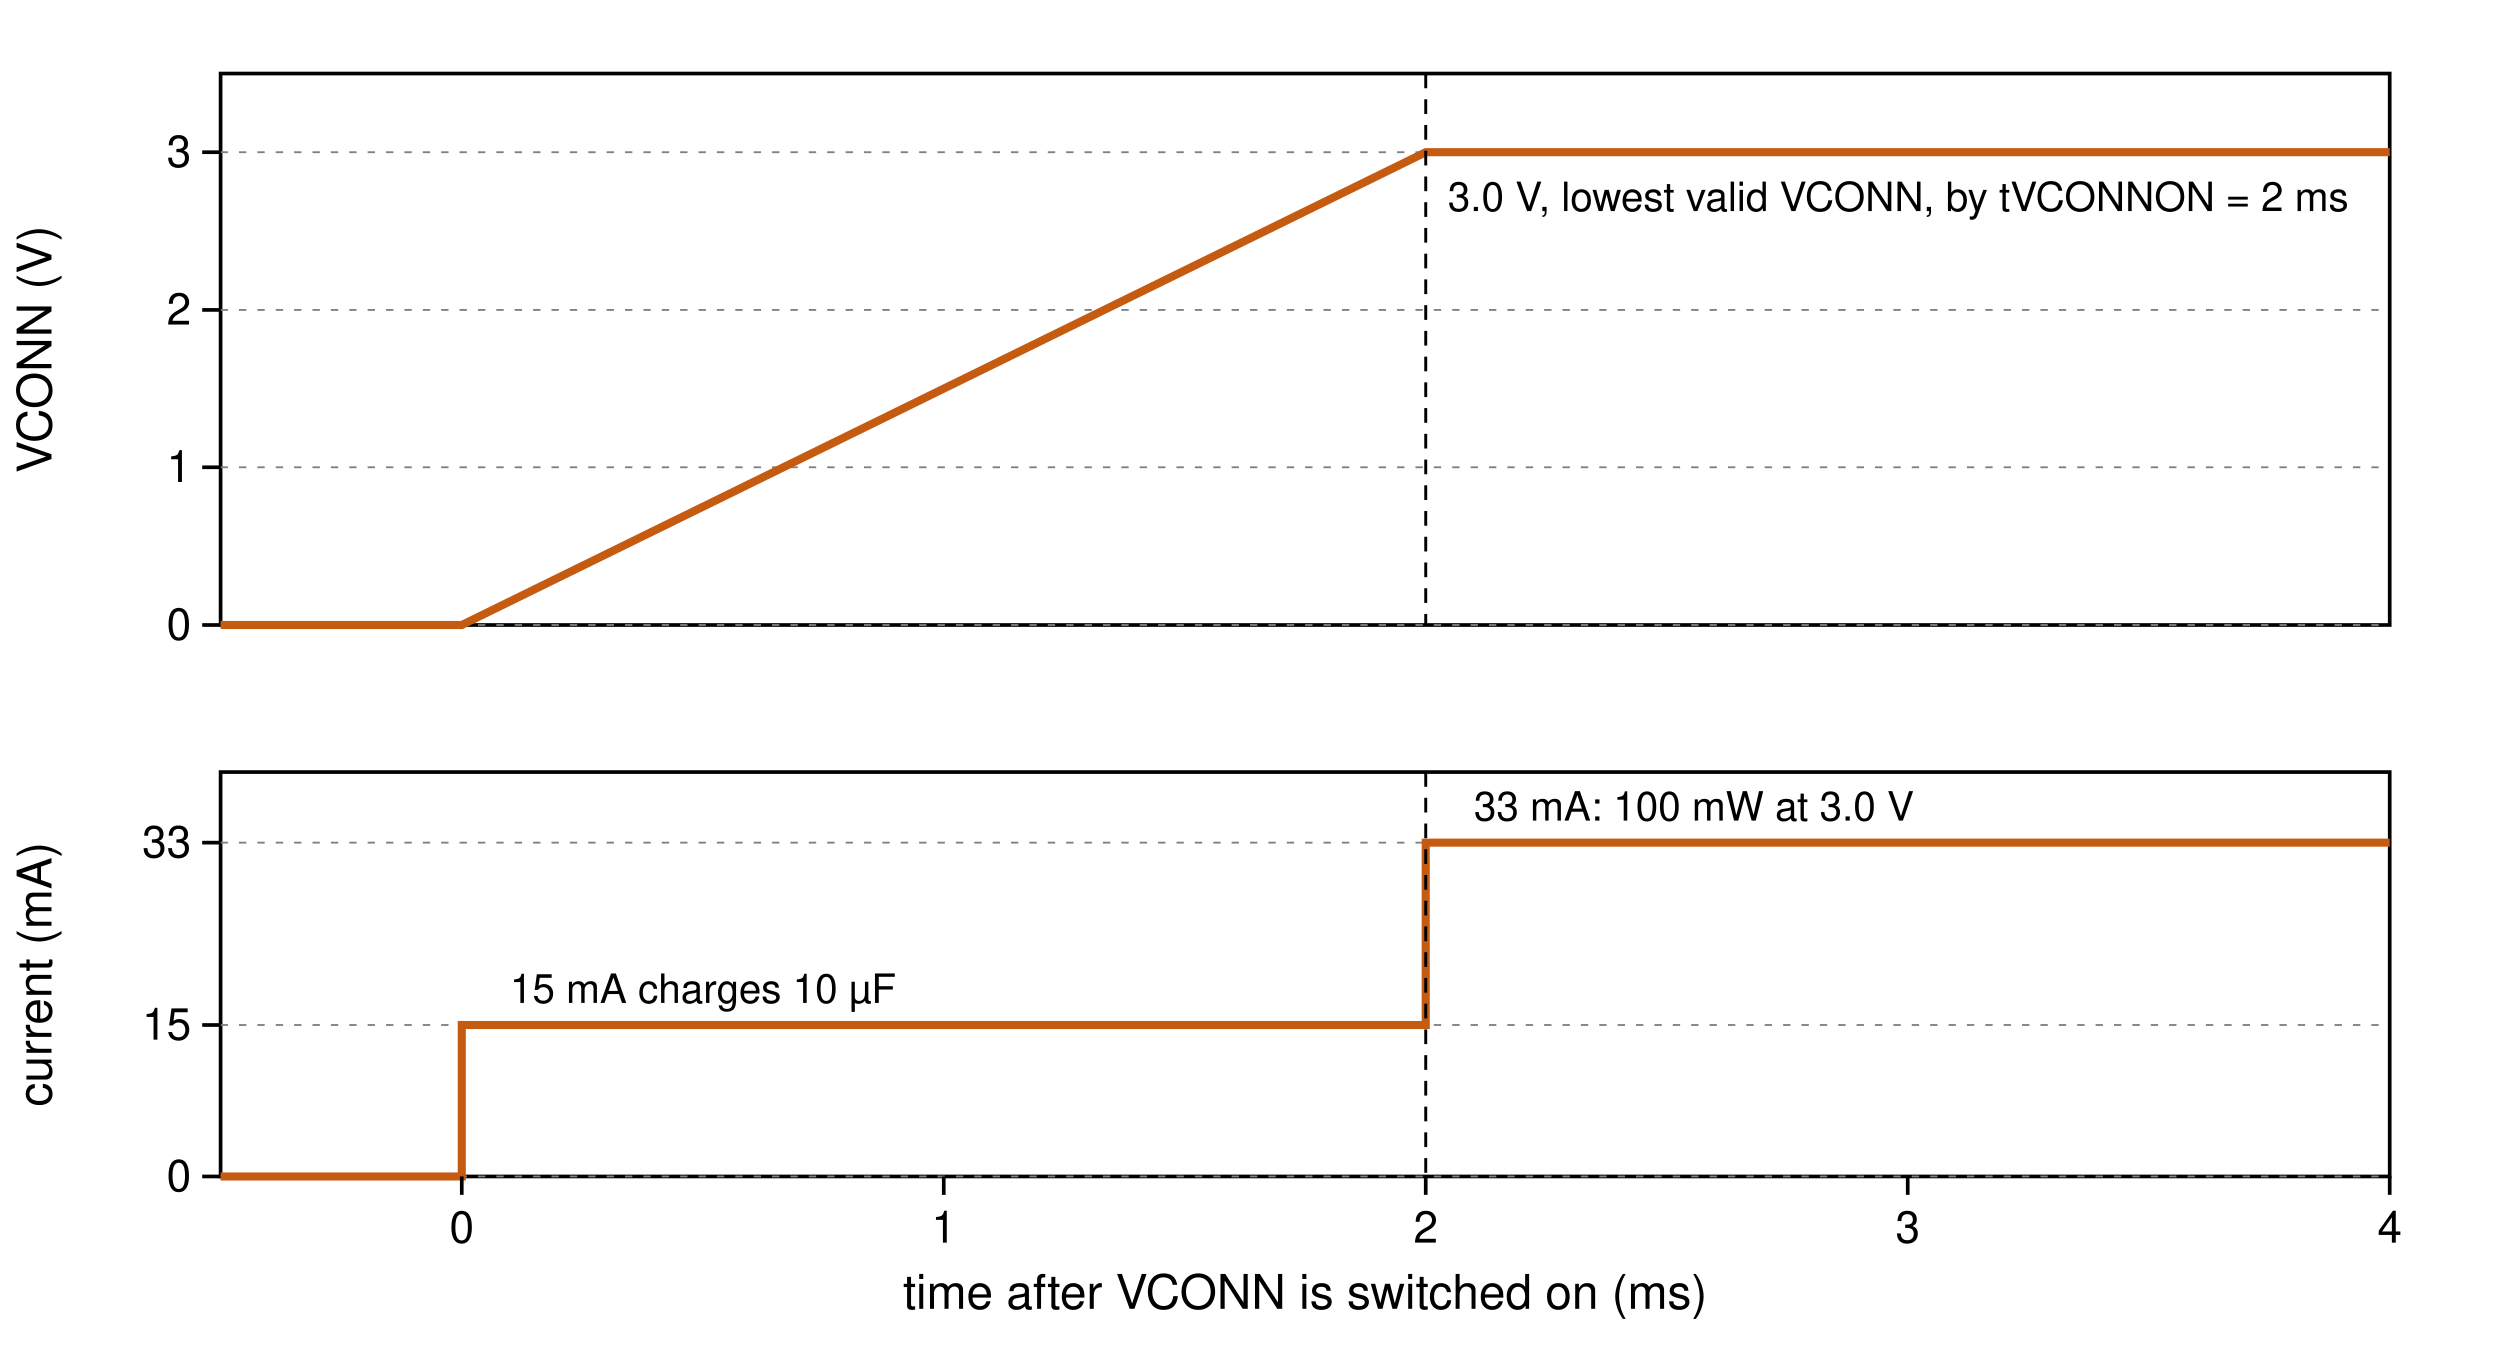
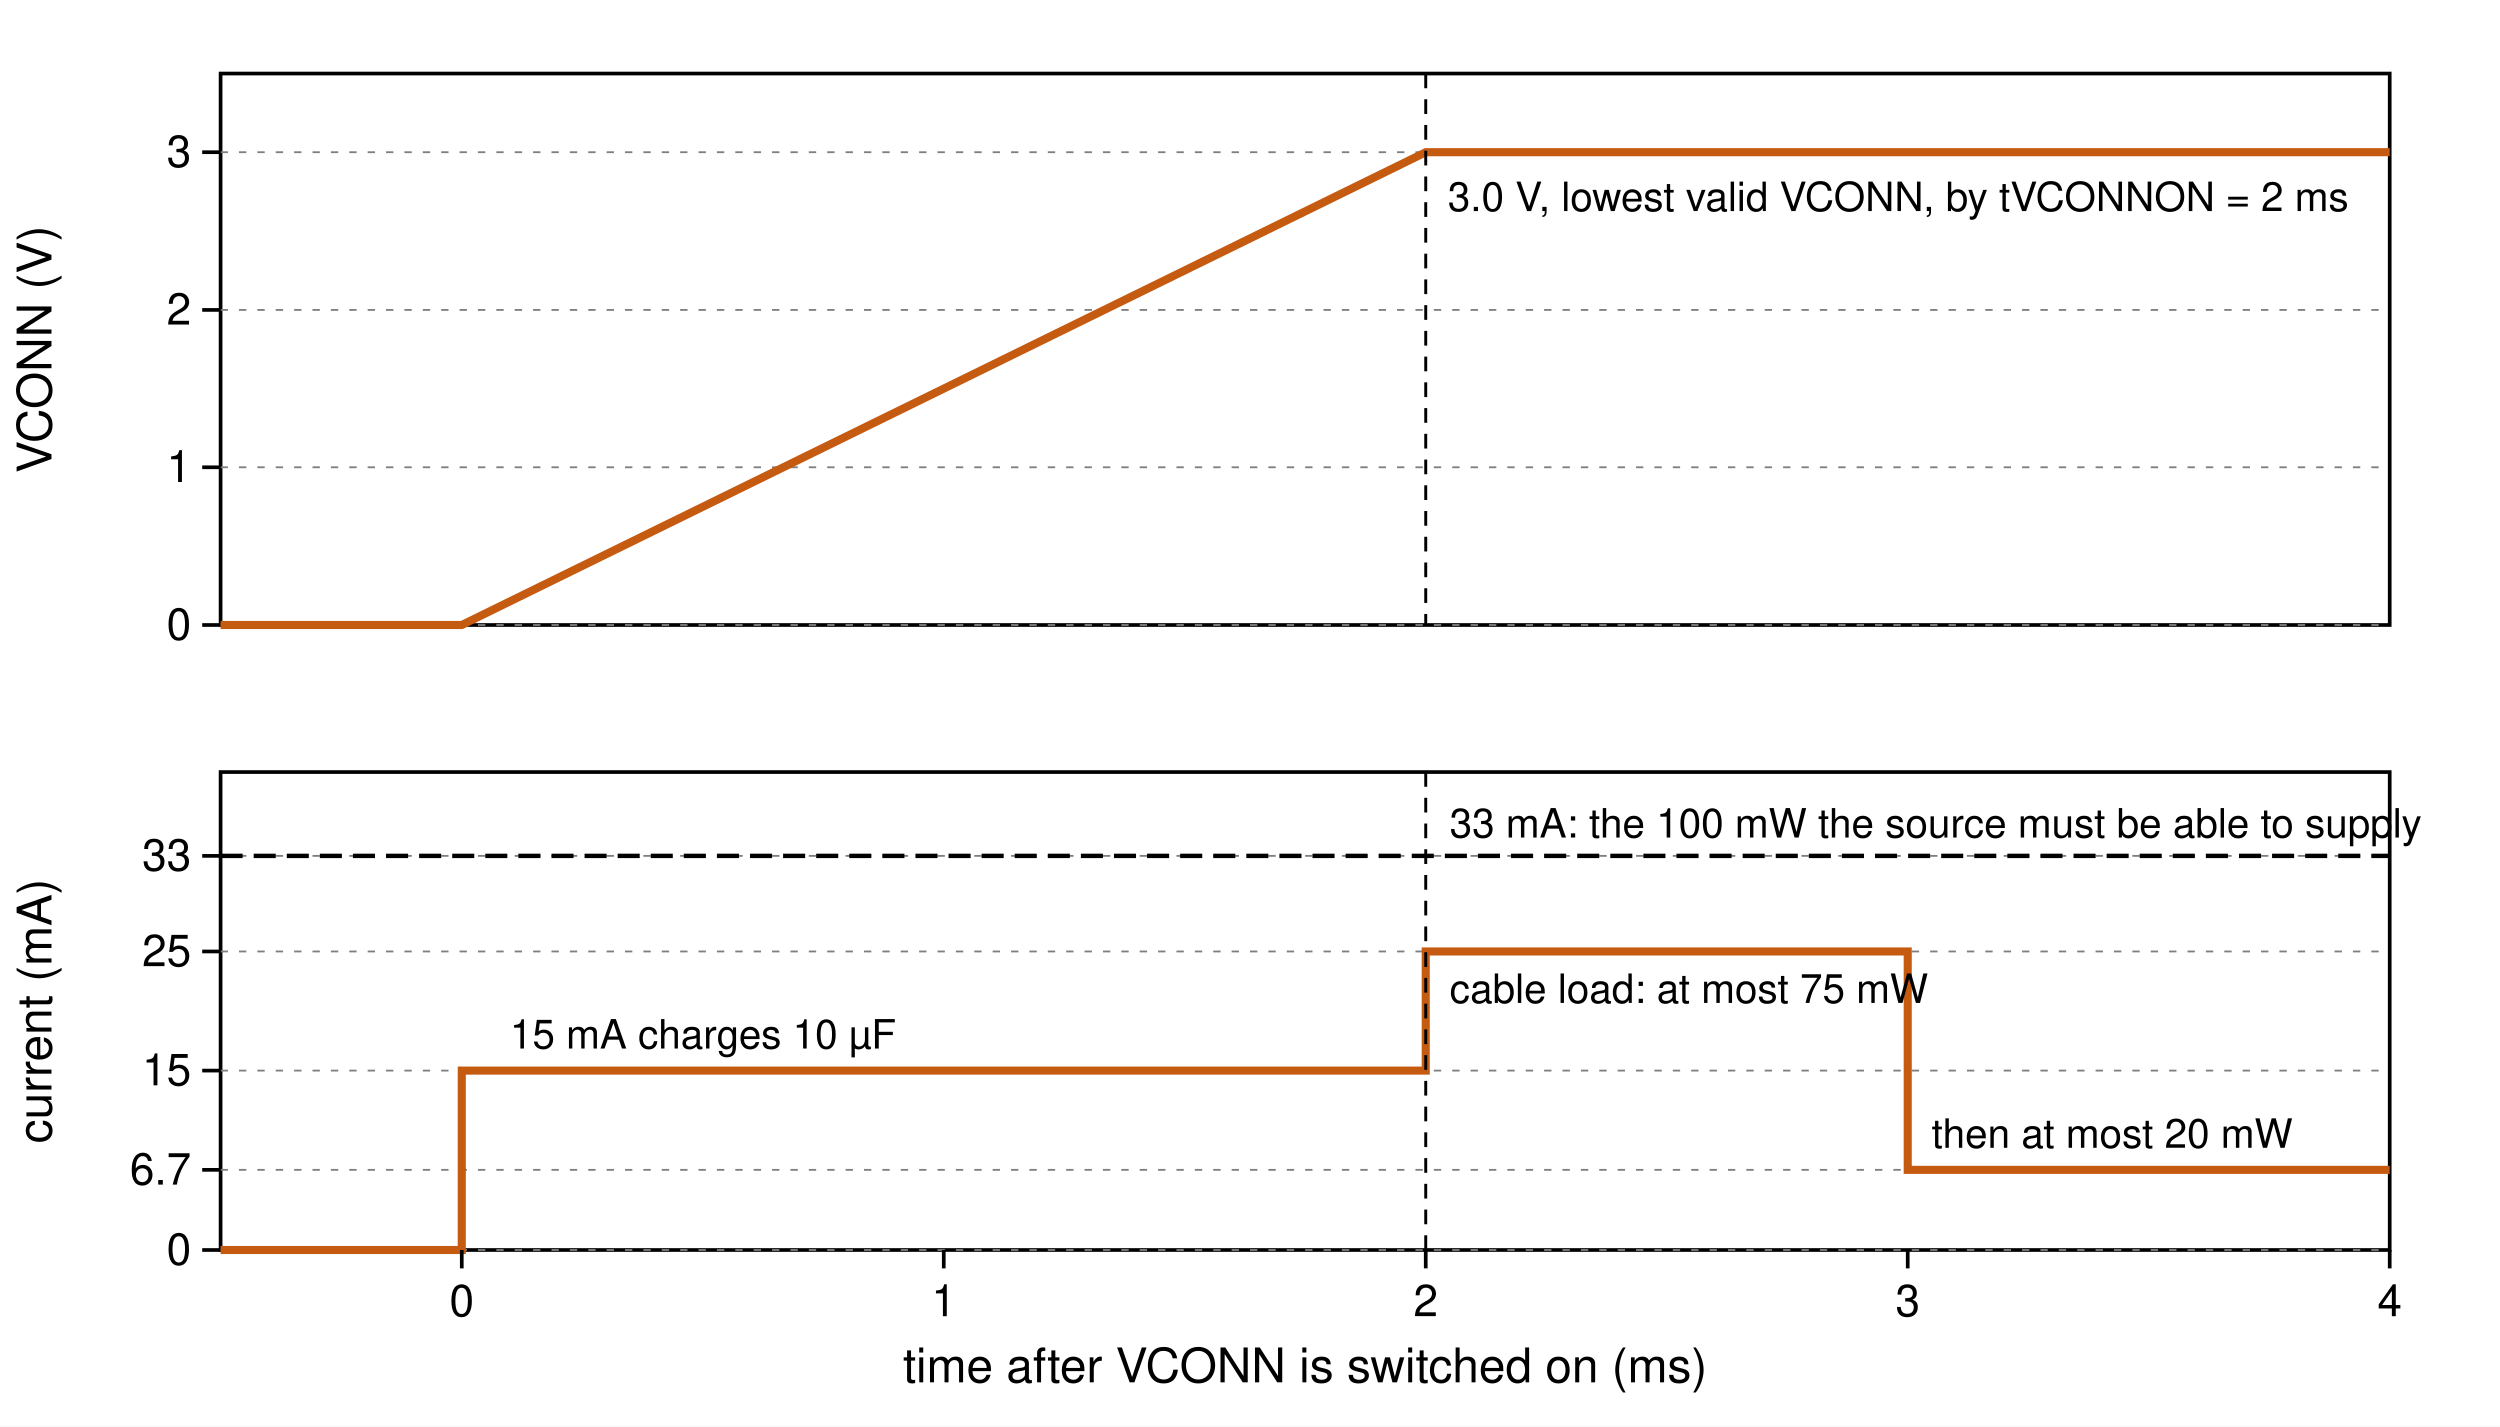
- <svg xmlns="http://www.w3.org/2000/svg" width="680" height="368" viewBox="0 0 680 368">
+ <svg xmlns="http://www.w3.org/2000/svg" width="680" height="388" viewBox="0 0 680 388">
  <defs>
    <marker id="arr" viewBox="0 0 10 10" refX="9" refY="5" markerWidth="7" markerHeight="7" orient="auto-start-reverse">
      <path d="M0,0 L10,5 L0,10 z" fill="#000000" />
    </marker>
  </defs>
-   <rect width="680" height="368" fill="#ffffff" />
+   <rect width="680" height="388" fill="#ffffff" />
  <rect x="60.0" y="20.0" width="590.0" height="150.0" rx="0" fill="none" stroke="#000000" stroke-width="1.0" />
-   <rect x="60.0" y="210.0" width="590.0" height="110.0" rx="0" fill="none" stroke="#000000" stroke-width="1.0" />
+   <rect x="60.0" y="210.0" width="590.0" height="130.0" rx="0" fill="none" stroke="#000000" stroke-width="1.0" />
  <line x1="60.0" y1="170.0" x2="650.0" y2="170.0" stroke="#7f7f7f" stroke-width="0.5" stroke-dasharray="2,3" />
  <line x1="55.0" y1="170.0" x2="60.0" y2="170.0" stroke="#000000" stroke-width="1.0" />
  <text x="52.0" y="174.0" font-family="Helvetica, Arial, sans-serif" font-size="12" text-anchor="end" font-weight="normal" fill="#000000">0</text>
  <line x1="60.0" y1="127.1" x2="650.0" y2="127.1" stroke="#7f7f7f" stroke-width="0.5" stroke-dasharray="2,3" />
  <line x1="55.0" y1="127.1" x2="60.0" y2="127.1" stroke="#000000" stroke-width="1.0" />
  <text x="52.0" y="131.1" font-family="Helvetica, Arial, sans-serif" font-size="12" text-anchor="end" font-weight="normal" fill="#000000">1</text>
  <line x1="60.0" y1="84.3" x2="650.0" y2="84.3" stroke="#7f7f7f" stroke-width="0.5" stroke-dasharray="2,3" />
  <line x1="55.0" y1="84.3" x2="60.0" y2="84.3" stroke="#000000" stroke-width="1.0" />
  <text x="52.0" y="88.3" font-family="Helvetica, Arial, sans-serif" font-size="12" text-anchor="end" font-weight="normal" fill="#000000">2</text>
  <line x1="60.0" y1="41.4" x2="650.0" y2="41.4" stroke="#7f7f7f" stroke-width="0.5" stroke-dasharray="2,3" />
  <line x1="55.0" y1="41.4" x2="60.0" y2="41.4" stroke="#000000" stroke-width="1.0" />
  <text x="52.0" y="45.4" font-family="Helvetica, Arial, sans-serif" font-size="12" text-anchor="end" font-weight="normal" fill="#000000">3</text>
  <text x="14.0" y="95.0" font-family="Helvetica, Arial, sans-serif" font-size="13" text-anchor="middle" font-weight="normal" fill="#000000" transform="rotate(-90 14.0 95.0)">VCONN (V)</text>
-   <line x1="60.0" y1="320.0" x2="650.0" y2="320.0" stroke="#7f7f7f" stroke-width="0.5" stroke-dasharray="2,3" />
-   <line x1="55.0" y1="320.0" x2="60.0" y2="320.0" stroke="#000000" stroke-width="1.0" />
-   <text x="52.0" y="324.0" font-family="Helvetica, Arial, sans-serif" font-size="12" text-anchor="end" font-weight="normal" fill="#000000">0</text>
-   <line x1="60.0" y1="278.8" x2="650.0" y2="278.8" stroke="#7f7f7f" stroke-width="0.5" stroke-dasharray="2,3" />
-   <line x1="55.0" y1="278.8" x2="60.0" y2="278.8" stroke="#000000" stroke-width="1.0" />
-   <text x="52.0" y="282.8" font-family="Helvetica, Arial, sans-serif" font-size="12" text-anchor="end" font-weight="normal" fill="#000000">15</text>
-   <line x1="60.0" y1="229.2" x2="650.0" y2="229.2" stroke="#7f7f7f" stroke-width="0.5" stroke-dasharray="2,3" />
-   <line x1="55.0" y1="229.2" x2="60.0" y2="229.2" stroke="#000000" stroke-width="1.0" />
-   <text x="52.0" y="233.2" font-family="Helvetica, Arial, sans-serif" font-size="12" text-anchor="end" font-weight="normal" fill="#000000">33</text>
-   <text x="14.0" y="265.0" font-family="Helvetica, Arial, sans-serif" font-size="13" text-anchor="middle" font-weight="normal" fill="#000000" transform="rotate(-90 14.0 265.0)">current (mA)</text>
+   <line x1="60.0" y1="340.0" x2="650.0" y2="340.0" stroke="#7f7f7f" stroke-width="0.5" stroke-dasharray="2,3" />
+   <line x1="55.0" y1="340.0" x2="60.0" y2="340.0" stroke="#000000" stroke-width="1.0" />
+   <text x="52.0" y="344.0" font-family="Helvetica, Arial, sans-serif" font-size="12" text-anchor="end" font-weight="normal" fill="#000000">0</text>
+   <line x1="60.0" y1="318.2" x2="650.0" y2="318.2" stroke="#7f7f7f" stroke-width="0.5" stroke-dasharray="2,3" />
+   <line x1="55.0" y1="318.2" x2="60.0" y2="318.2" stroke="#000000" stroke-width="1.0" />
+   <text x="52.0" y="322.2" font-family="Helvetica, Arial, sans-serif" font-size="12" text-anchor="end" font-weight="normal" fill="#000000">6.7</text>
+   <line x1="60.0" y1="291.2" x2="650.0" y2="291.2" stroke="#7f7f7f" stroke-width="0.5" stroke-dasharray="2,3" />
+   <line x1="55.0" y1="291.2" x2="60.0" y2="291.2" stroke="#000000" stroke-width="1.0" />
+   <text x="52.0" y="295.2" font-family="Helvetica, Arial, sans-serif" font-size="12" text-anchor="end" font-weight="normal" fill="#000000">15</text>
+   <line x1="60.0" y1="258.8" x2="650.0" y2="258.8" stroke="#7f7f7f" stroke-width="0.5" stroke-dasharray="2,3" />
+   <line x1="55.0" y1="258.8" x2="60.0" y2="258.8" stroke="#000000" stroke-width="1.0" />
+   <text x="52.0" y="262.8" font-family="Helvetica, Arial, sans-serif" font-size="12" text-anchor="end" font-weight="normal" fill="#000000">25</text>
+   <line x1="60.0" y1="232.8" x2="650.0" y2="232.8" stroke="#7f7f7f" stroke-width="0.5" stroke-dasharray="2,3" />
+   <line x1="55.0" y1="232.8" x2="60.0" y2="232.8" stroke="#000000" stroke-width="1.0" />
+   <text x="52.0" y="236.8" font-family="Helvetica, Arial, sans-serif" font-size="12" text-anchor="end" font-weight="normal" fill="#000000">33</text>
+   <text x="14.0" y="275.0" font-family="Helvetica, Arial, sans-serif" font-size="13" text-anchor="middle" font-weight="normal" fill="#000000" transform="rotate(-90 14.0 275.0)">current (mA)</text>
  <polyline points="60.0,170.0 125.6,170.0 387.8,41.4 650.0,41.4" fill="none" stroke="#c55a11" stroke-width="2.2" />
-   <polyline points="60.0,320.0 125.6,320.0 125.6,278.8 387.8,278.8 387.8,229.2 650.0,229.2" fill="none" stroke="#c55a11" stroke-width="2.2" />
+   <line x1="60.0" y1="232.8" x2="650.0" y2="232.8" stroke="#000000" stroke-width="1.2" stroke-dasharray="6,3" />
+   <polyline points="60.0,340.0 125.6,340.0 125.6,291.2 387.8,291.2 387.8,258.8 518.9,258.8 518.9,318.2 650.0,318.2" fill="none" stroke="#c55a11" stroke-width="2.2" />
  <line x1="387.8" y1="20.0" x2="387.8" y2="170.0" stroke="#000000" stroke-width="0.8" stroke-dasharray="4,3" />
-   <line x1="387.8" y1="210.0" x2="387.8" y2="320.0" stroke="#000000" stroke-width="0.8" stroke-dasharray="4,3" />
+   <line x1="387.8" y1="210.0" x2="387.8" y2="340.0" stroke="#000000" stroke-width="0.8" stroke-dasharray="4,3" />
  <text x="393.8" y="57.4" font-family="Helvetica, Arial, sans-serif" font-size="11" text-anchor="start" font-weight="normal" fill="#000000">3.0 V, lowest valid VCONN, by tVCONNON = 2 ms</text>
-   <text x="138.7" y="272.8" font-family="Helvetica, Arial, sans-serif" font-size="11" text-anchor="start" font-weight="normal" fill="#000000">15 mA charges 10 µF</text>
-   <text x="400.9" y="223.2" font-family="Helvetica, Arial, sans-serif" font-size="11" text-anchor="start" font-weight="normal" fill="#000000">33 mA: 100 mW at 3.0 V</text>
-   <line x1="125.6" y1="320.0" x2="125.6" y2="325.0" stroke="#000000" stroke-width="1.0" />
-   <text x="125.6" y="338.0" font-family="Helvetica, Arial, sans-serif" font-size="12" text-anchor="middle" font-weight="normal" fill="#000000">0</text>
-   <line x1="256.7" y1="320.0" x2="256.7" y2="325.0" stroke="#000000" stroke-width="1.0" />
-   <text x="256.7" y="338.0" font-family="Helvetica, Arial, sans-serif" font-size="12" text-anchor="middle" font-weight="normal" fill="#000000">1</text>
-   <line x1="387.8" y1="320.0" x2="387.8" y2="325.0" stroke="#000000" stroke-width="1.0" />
-   <text x="387.8" y="338.0" font-family="Helvetica, Arial, sans-serif" font-size="12" text-anchor="middle" font-weight="normal" fill="#000000">2</text>
-   <line x1="518.9" y1="320.0" x2="518.9" y2="325.0" stroke="#000000" stroke-width="1.0" />
-   <text x="518.9" y="338.0" font-family="Helvetica, Arial, sans-serif" font-size="12" text-anchor="middle" font-weight="normal" fill="#000000">3</text>
-   <line x1="650.0" y1="320.0" x2="650.0" y2="325.0" stroke="#000000" stroke-width="1.0" />
-   <text x="650.0" y="338.0" font-family="Helvetica, Arial, sans-serif" font-size="12" text-anchor="middle" font-weight="normal" fill="#000000">4</text>
-   <text x="355.0" y="356.0" font-family="Helvetica, Arial, sans-serif" font-size="13" text-anchor="middle" font-weight="normal" fill="#000000">time after VCONN is switched on (ms)</text>
+   <text x="138.7" y="285.2" font-family="Helvetica, Arial, sans-serif" font-size="11" text-anchor="start" font-weight="normal" fill="#000000">15 mA charges 10 µF</text>
+   <text x="394.3" y="227.8" font-family="Helvetica, Arial, sans-serif" font-size="11" text-anchor="start" font-weight="normal" fill="#000000">33 mA: the 100 mW the source must be able to supply</text>
+   <text x="394.3" y="272.8" font-family="Helvetica, Arial, sans-serif" font-size="11" text-anchor="start" font-weight="normal" fill="#000000">cable load: at most 75 mW</text>
+   <text x="525.4" y="312.2" font-family="Helvetica, Arial, sans-serif" font-size="11" text-anchor="start" font-weight="normal" fill="#000000">then at most 20 mW</text>
+   <line x1="125.6" y1="340.0" x2="125.6" y2="345.0" stroke="#000000" stroke-width="1.0" />
+   <text x="125.6" y="358.0" font-family="Helvetica, Arial, sans-serif" font-size="12" text-anchor="middle" font-weight="normal" fill="#000000">0</text>
+   <line x1="256.7" y1="340.0" x2="256.7" y2="345.0" stroke="#000000" stroke-width="1.0" />
+   <text x="256.7" y="358.0" font-family="Helvetica, Arial, sans-serif" font-size="12" text-anchor="middle" font-weight="normal" fill="#000000">1</text>
+   <line x1="387.8" y1="340.0" x2="387.8" y2="345.0" stroke="#000000" stroke-width="1.0" />
+   <text x="387.8" y="358.0" font-family="Helvetica, Arial, sans-serif" font-size="12" text-anchor="middle" font-weight="normal" fill="#000000">2</text>
+   <line x1="518.9" y1="340.0" x2="518.9" y2="345.0" stroke="#000000" stroke-width="1.0" />
+   <text x="518.9" y="358.0" font-family="Helvetica, Arial, sans-serif" font-size="12" text-anchor="middle" font-weight="normal" fill="#000000">3</text>
+   <line x1="650.0" y1="340.0" x2="650.0" y2="345.0" stroke="#000000" stroke-width="1.0" />
+   <text x="650.0" y="358.0" font-family="Helvetica, Arial, sans-serif" font-size="12" text-anchor="middle" font-weight="normal" fill="#000000">4</text>
+   <text x="355.0" y="376.0" font-family="Helvetica, Arial, sans-serif" font-size="13" text-anchor="middle" font-weight="normal" fill="#000000">time after VCONN is switched on (ms)</text>
</svg>
